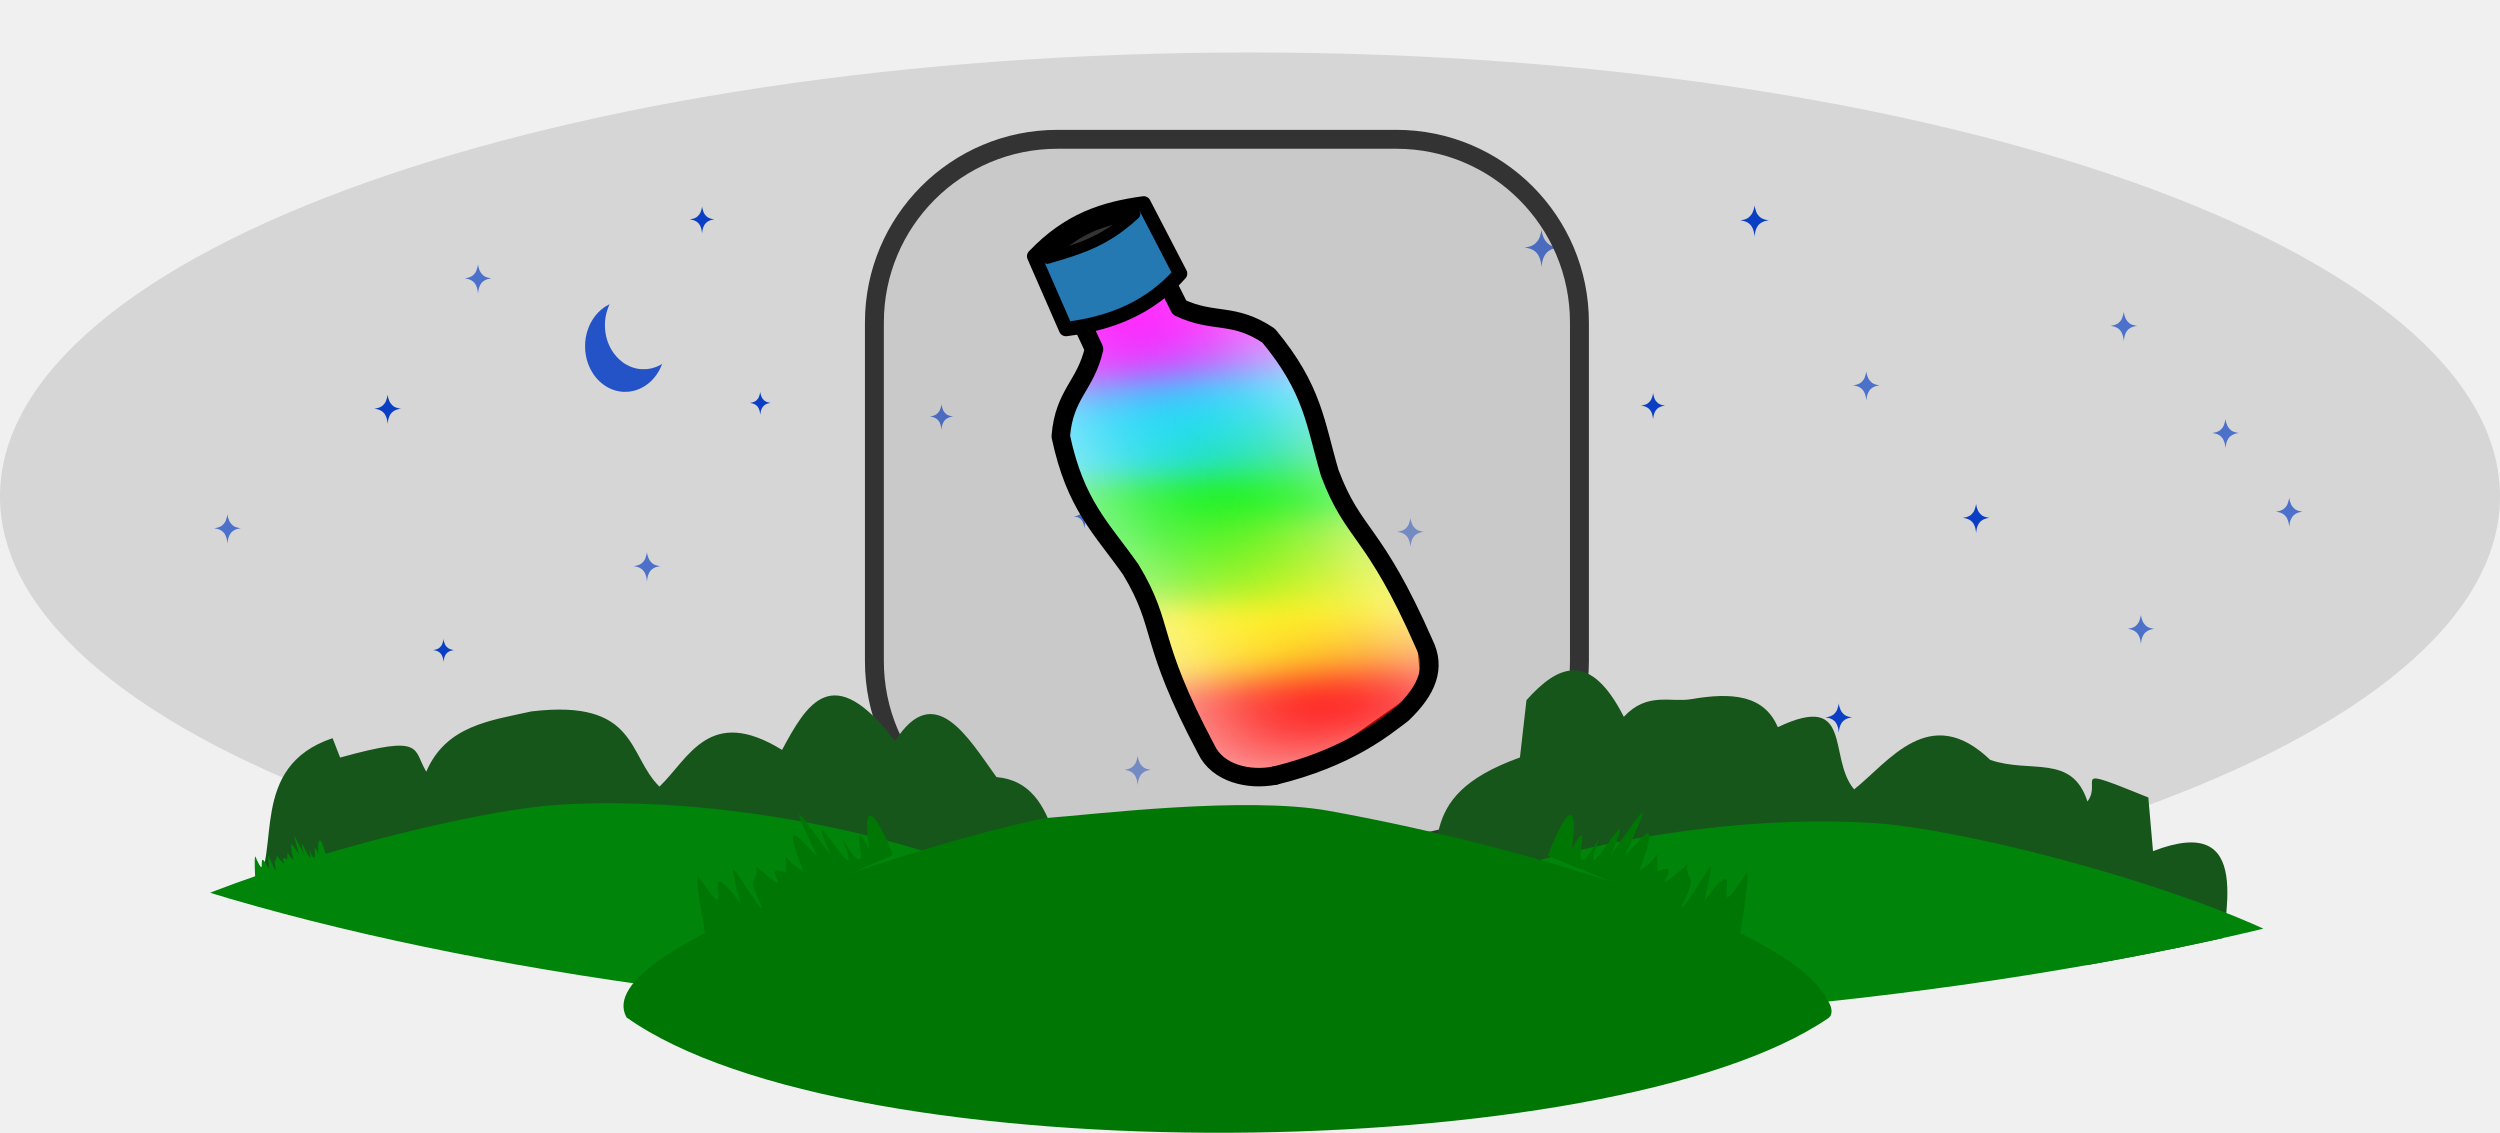
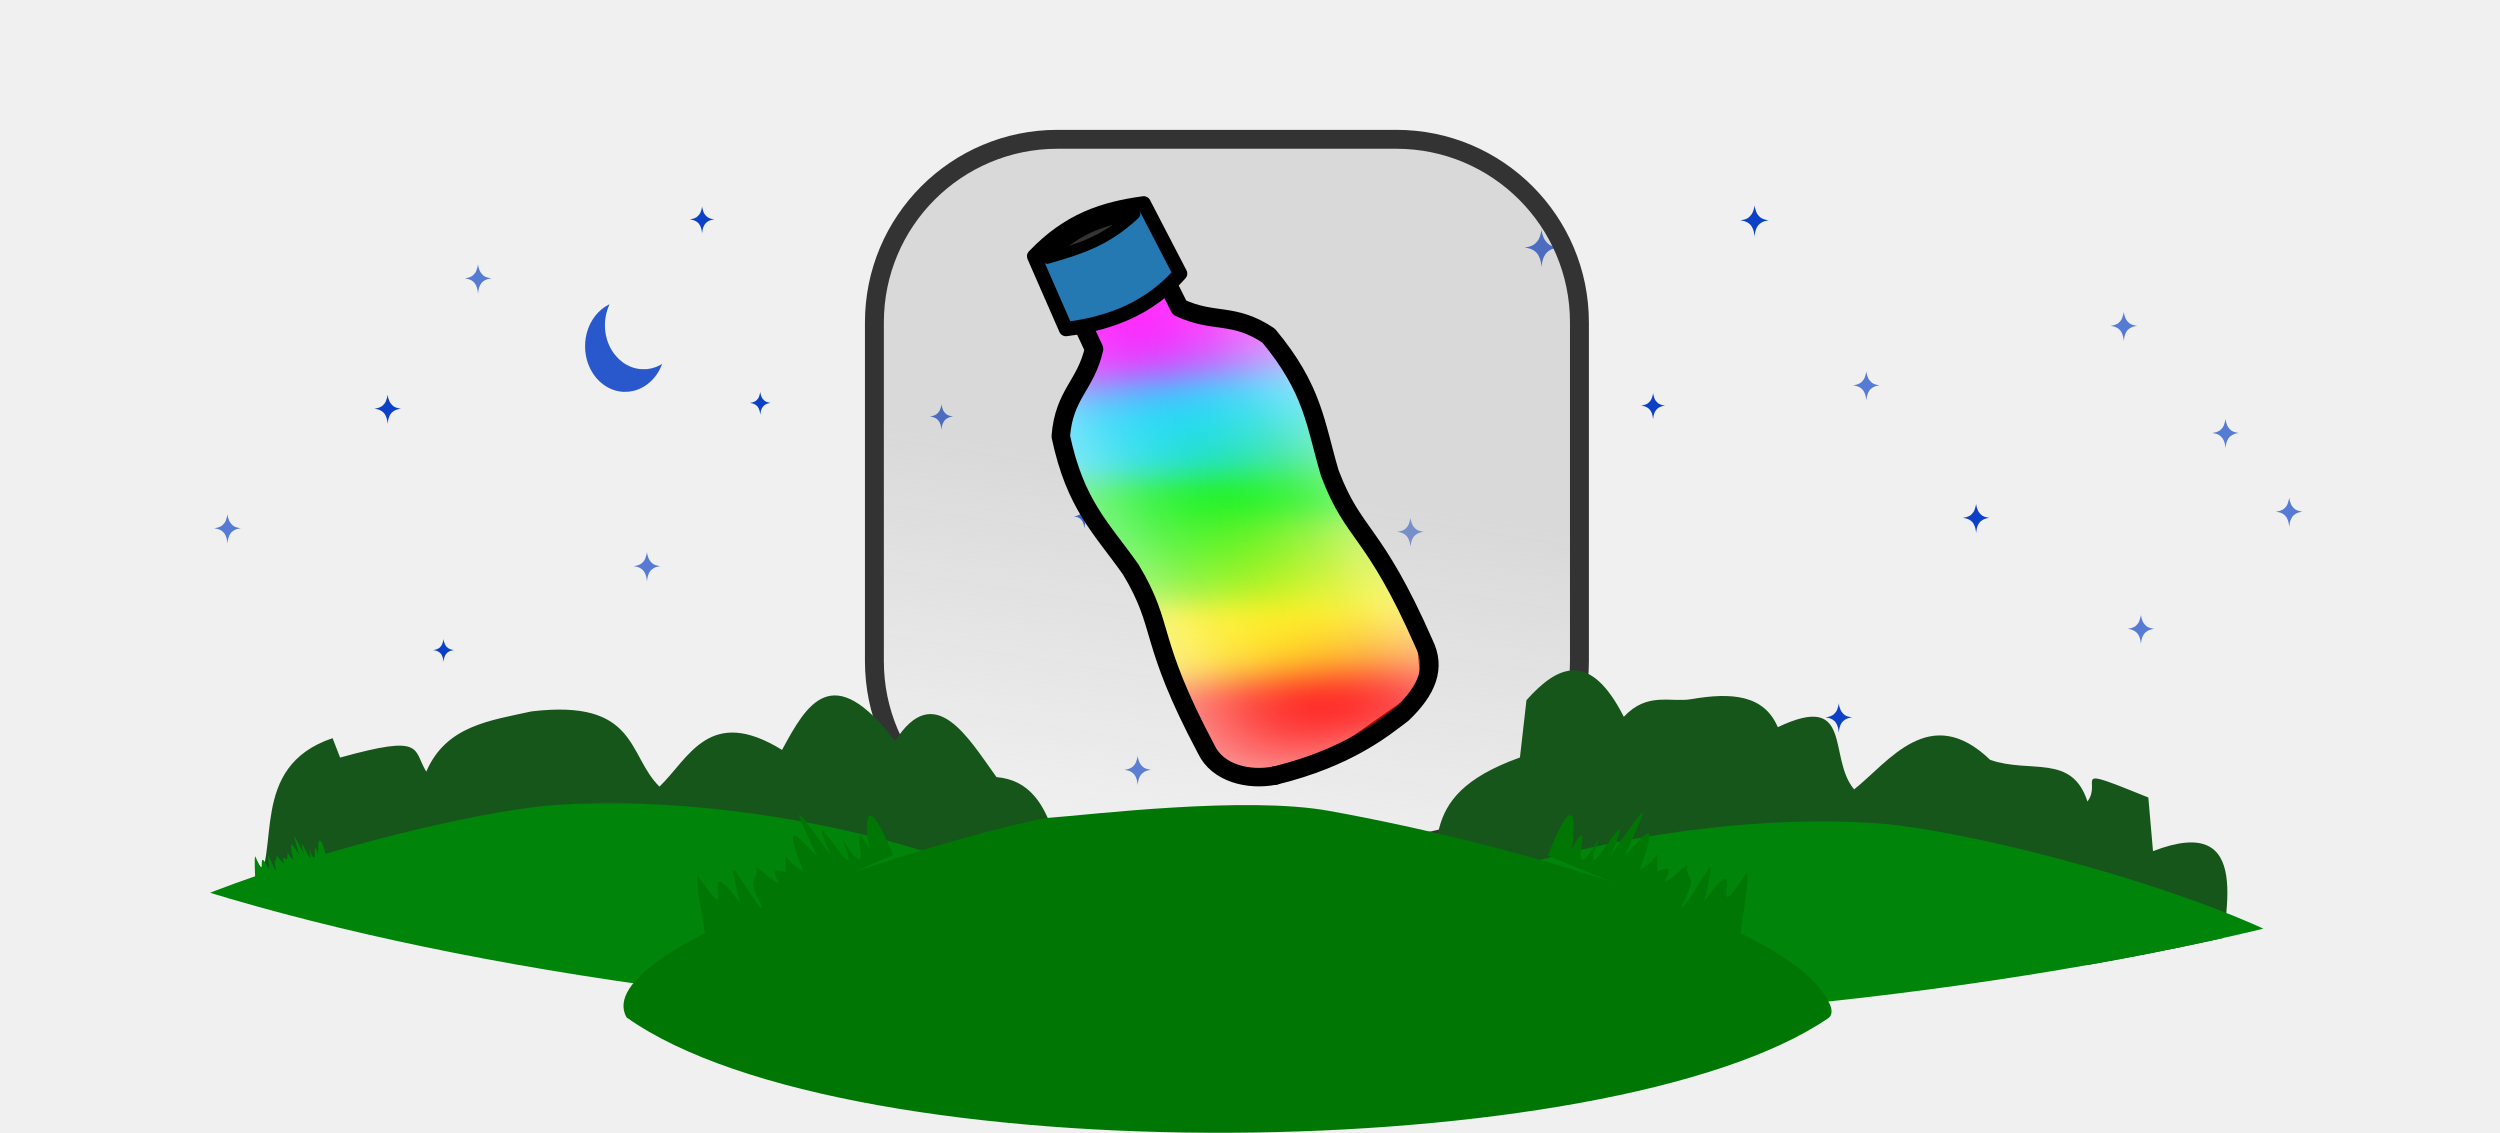
- <svg xmlns="http://www.w3.org/2000/svg" width="158.585mm" height="71.856mm" version="1.1" viewBox="0 0 158.585 71.856" id="svg145">
+ <svg xmlns="http://www.w3.org/2000/svg" xmlns:xlink="http://www.w3.org/1999/xlink" width="158.585mm" height="71.856mm" version="1.1" viewBox="0 0 158.585 71.856" id="svg145">
  <defs id="defs11">
+     <linearGradient id="linearGradient1">
+       <stop style="stop-color:#b3b3b3;stop-opacity:0.381;" offset="0" id="stop9" />
+       <stop style="stop-color:#b3b3b3;stop-opacity:0;" offset="1" id="stop10" />
+     </linearGradient>
    <linearGradient id="linearGradient50606" x1="421.46" x2="458.99" y1="81.216" y2="80.958" gradientTransform="matrix(0.36219,-0.0075634,0.0085593,0.45242,-122.38,55.957)" gradientUnits="userSpaceOnUse">
      <stop stop-color="#d1a448" offset="0" id="stop1" />
      <stop stop-color="#9b7527" stop-opacity=".992" offset="1" id="stop2" />
    </linearGradient>
    <linearGradient id="linearGradient33560" x1="439.64" x2="412.56" y1="53.484" y2="53.871" gradientTransform="matrix(0.36219,-0.0075634,0.0085593,0.45242,-123.44,56.069)" gradientUnits="userSpaceOnUse">
      <stop stop-color="#96312a" offset="0" id="stop3" />
      <stop stop-color="#65211c" stop-opacity=".996" offset="1" id="stop4" />
    </linearGradient>
    <linearGradient id="linearGradient33562" x1="419.65" x2="452.28" y1="64.964" y2="65.351" gradientTransform="matrix(0.36219,-0.0071478,0.0085593,0.42756,-122.85,57.356)" gradientUnits="userSpaceOnUse">
      <stop stop-color="#c33f37" offset="0" id="stop5" />
      <stop stop-color="#b33a33" stop-opacity=".98" offset="1" id="stop6" />
    </linearGradient>
    <linearGradient id="linearGradient15121" x1="367.11" x2="367.22" y1="87.487" y2="90.811" gradientUnits="userSpaceOnUse">
      <stop stop-color="#916f6f" offset="0" id="stop7" />
      <stop stop-color="#685050" stop-opacity=".992" offset="1" id="stop8" />
    </linearGradient>
    <clipPath id="clipPath14">
      <ellipse transform="matrix(0.9996,0.028384,-0.013912,0.9999,0,0)" cx="106.13" cy="91.443" rx="117.86" ry="38.66" fill="#00ffff" stroke-width="0.322" id="ellipse8" />
    </clipPath>
    <filter id="filter37" x="0" y="0" width="1" height="1" color-interpolation-filters="sRGB">
      <feColorMatrix values="1 0 0 -0.186 -0 0 1 0 -0.186 -0 0 0 1 -0.186 -0 0 0 0 1 0" id="feColorMatrix8" />
    </filter>
    <filter id="filter38" x="-0.009" y="-0.008" width="1.017" height="1.008" color-interpolation-filters="sRGB">
      <feColorMatrix values="1 0 0 -0.186 -0 0 1 0 -0.186 -0 0 0 1 -0.186 -0 0 0 0 1 0" id="feColorMatrix9" />
    </filter>
    <filter id="filter39" x="0" y="0" width="1" height="1" color-interpolation-filters="sRGB">
      <feColorMatrix values="1 0 0 -0.156 -0 0 1 0 -0.156 -0 0 0 1 -0.156 -0 0 0 0 1 0" id="feColorMatrix10" />
    </filter>
    <filter id="filter40" x="-0.002" y="-0.001" width="1.004" height="1.003" color-interpolation-filters="sRGB">
      <feColorMatrix values="1 0 0 -0.156 -0 0 1 0 -0.156 -0 0 0 1 -0.156 -0 0 0 0 1 0" id="feColorMatrix11" />
    </filter>
    <clipPath clipPathUnits="userSpaceOnUse" id="clipPath5535">
      <path id="path5537" style="fill:#00ffff;stroke-width:0;stroke-linecap:round" d="m 393.292,-172.814 a 52.077,52.077 0 0 0 -52.077,52.076 52.077,52.077 0 0 0 52.077,52.077 52.077,52.077 0 0 0 52.077,-52.077 52.077,52.077 0 0 0 -52.077,-52.076 z m -1.058,22.029 a 30.048,30.048 0 0 1 30.048,30.047 30.048,30.048 0 0 1 -30.048,30.048 30.048,30.048 0 0 1 -30.048,-30.048 30.048,30.048 0 0 1 30.048,-30.047 z" />
    </clipPath>
    <clipPath id="clipPath14-0">
      <ellipse transform="matrix(0.9996,0.028384,-0.013912,0.9999,0,0)" cx="106.13" cy="91.443" rx="117.86" ry="38.66" fill="#00ffff" stroke-width="0.322" id="ellipse8-2" />
    </clipPath>
    <clipPath clipPathUnits="userSpaceOnUse" id="clipPath5535-2">
      <path id="path5537-2" style="fill:#00ffff;stroke-width:0;stroke-linecap:round" d="m 393.292,-172.814 a 52.077,52.077 0 0 0 -52.077,52.076 52.077,52.077 0 0 0 52.077,52.077 52.077,52.077 0 0 0 52.077,-52.077 52.077,52.077 0 0 0 -52.077,-52.076 z m -1.058,22.029 a 30.048,30.048 0 0 1 30.048,30.047 30.048,30.048 0 0 1 -30.048,30.048 30.048,30.048 0 0 1 -30.048,-30.048 30.048,30.048 0 0 1 30.048,-30.047 z" />
    </clipPath>
    <clipPath id="clipPath6603-6">
      <path transform="matrix(0.38984,-0.0015378,0.0015378,0.38984,-191.48,-165.47)" d="m 638.86,565.08 -22.197,-0.03 -0.563,14.49 3.094,-0.003 c -0.021,1.829 -0.048,3.627 -0.072,5.495 -4.312,5.381 -8.475,4.984 -12.401,11.695 -3.061,12.43 -0.645,18.1 0.893,27.415 1.125,12.423 -2.772,12.529 -1.908,35.529 -0.046,4.816 4.219,9.865 9.162,9.754 l 9.333,-9.4e-4 v 10e-4 l 16.495,-6.7e-4 c 4.942,0.111 9.208,-4.936 9.162,-9.753 0.864,-23 -3.034,-23.107 -1.909,-35.531 1.538,-9.314 3.953,-14.985 0.893,-27.415 -3.926,-6.711 -8.089,-6.314 -12.401,-11.695 -0.025,-1.874 -0.051,-3.679 -0.072,-5.515 l 2.887,-0.004 -0.393,-14.432 z" fill="#ffffff" filter="url(#filter4530-5-2)" stroke="#000000" stroke-linecap="round" stroke-linejoin="round" stroke-width="3.37" id="path2-3" />
    </clipPath>
    <filter id="filter1" x="-0.813" y="-0.204" width="2.625" height="1.409" color-interpolation-filters="sRGB">
      <feGaussianBlur result="blur" stdDeviation="5.943 3.768" id="feGaussianBlur2" />
    </filter>
+     <linearGradient xlink:href="#linearGradient1" id="linearGradient10" x1="71.854" y1="144.091" x2="64.941" y2="188.397" gradientUnits="userSpaceOnUse" />
  </defs>
  <g transform="matrix(0.8794169,0,0,1,-11.67426,-38.83114)" style="display:inline;mix-blend-mode:difference" id="g33">
-     <ellipse cx="103.44" cy="70.321" rx="90.165" ry="28.162" fill-opacity="0.8" stroke-width="0.24" id="ellipse11" style="display:inline;fill:#1a1a1a;fill-opacity:1" />
+     <ellipse cx="103.44" cy="70.321" rx="90.165" ry="28.162" fill-opacity="0.8" stroke-width="0.24" id="ellipse11" style="display:inline;fill:#000000;fill-opacity:1" />
    <g transform="translate(-0.69493,-5.1774)" fill="#fbc02d" style="mix-blend-mode:normal" id="g32">
      <path d="m 58.959,68.866 c -0.543,-0.025 -1.034,-0.181 -1.471,-0.467 -0.441,-0.288 -0.779,-0.669 -1.015,-1.141 -0.159,-0.32 -0.251,-0.643 -0.291,-1.023 -0.01,-0.097 -0.01,-0.435 0,-0.527 0.013,-0.119 0.025,-0.202 0.04,-0.281 0.158,-0.827 0.669,-1.545 1.402,-1.968 0.069,-0.04 0.298,-0.154 0.309,-0.154 0.004,0 -0.018,0.051 -0.049,0.114 -0.15,0.31 -0.236,0.617 -0.271,0.972 -0.011,0.117 -0.01,0.405 0.003,0.524 0.062,0.577 0.274,1.077 0.644,1.524 0.066,0.08 0.259,0.272 0.343,0.341 0.183,0.151 0.344,0.257 0.545,0.357 0.313,0.156 0.614,0.243 0.974,0.283 0.095,0.01 0.469,0.01 0.553,2.07e-4 0.24,-0.029 0.411,-0.066 0.602,-0.129 0.121,-0.04 0.205,-0.075 0.337,-0.139 0.113,-0.055 0.119,-0.057 0.114,-0.042 -0.015,0.043 -0.128,0.263 -0.177,0.344 -0.293,0.487 -0.709,0.87 -1.216,1.118 -0.326,0.159 -0.67,0.254 -1.033,0.284 -0.085,0.007 -0.278,0.012 -0.343,0.009 z" opacity="0.792" stroke-width="0.007" id="path17" />
      <path d="m 125.15,60.837 c -0.027,-0.26 -0.122,-0.519 -0.254,-0.691 -0.169,-0.22 -0.459,-0.368 -0.809,-0.412 l -0.156,-0.02 0.142,-0.02 c 0.193,-0.027 0.331,-0.067 0.481,-0.139 0.101,-0.049 0.153,-0.087 0.258,-0.191 0.111,-0.111 0.141,-0.151 0.2,-0.273 0.329,-0.821 -0.021,-0.679 0.314,0.014 0.05,0.101 0.09,0.155 0.184,0.249 0.066,0.066 0.16,0.143 0.207,0.171 0.125,0.073 0.315,0.134 0.509,0.164 l 0.169,0.026 -0.148,0.018 c -0.354,0.044 -0.648,0.195 -0.815,0.418 -0.133,0.178 -0.204,0.358 -0.245,0.631 l -0.025,0.167 z" opacity="0.909" stroke-width="0.015" id="path18" />
      <path d="M 68.8,70.26 C 68.784,70.1 68.725,69.94 68.643,69.834 68.539,69.698 68.36,69.607 68.144,69.58 L 68.048,69.567 68.135,69.555 c 0.119,-0.016 0.204,-0.041 0.297,-0.086 0.062,-0.03 0.094,-0.053 0.159,-0.118 0.069,-0.068 0.087,-0.093 0.123,-0.168 0.203,-0.506 -0.013,-0.419 0.194,0.009 0.031,0.062 0.055,0.095 0.114,0.153 0.041,0.041 0.098,0.088 0.128,0.105 0.077,0.045 0.194,0.083 0.314,0.101 l 0.104,0.016 -0.091,0.012 c -0.218,0.027 -0.399,0.12 -0.503,0.258 -0.082,0.11 -0.126,0.221 -0.151,0.389 l -0.016,0.103 z" opacity="0.909" stroke-width="0.012" id="path19" />
      <path d="m 41.921,70.818 c -0.021,-0.204 -0.096,-0.408 -0.2,-0.544 -0.133,-0.174 -0.361,-0.29 -0.637,-0.325 l -0.123,-0.015 0.111,-0.015 c 0.152,-0.021 0.26,-0.052 0.379,-0.109 0.08,-0.038 0.12,-0.068 0.203,-0.15 0.088,-0.087 0.111,-0.119 0.157,-0.215 0.259,-0.646 -0.016,-0.535 0.247,0.011 0.039,0.079 0.071,0.122 0.145,0.196 0.052,0.052 0.126,0.113 0.163,0.135 0.098,0.058 0.248,0.106 0.401,0.129 l 0.133,0.02 -0.117,0.014 c -0.279,0.035 -0.51,0.153 -0.642,0.329 -0.105,0.14 -0.16,0.282 -0.193,0.497 l -0.02,0.131 z" opacity="0.909" stroke-width="0.012" id="path20" />
      <path d="m 81.89,71.2 c 0.018,-0.178 0.084,-0.356 0.174,-0.474 0.116,-0.151 0.315,-0.252 0.555,-0.283 L 82.727,70.429 82.63,70.416 c -0.132,-0.018 -0.227,-0.046 -0.33,-0.095 -0.07,-0.033 -0.105,-0.059 -0.177,-0.131 -0.076,-0.076 -0.097,-0.104 -0.137,-0.187 -0.226,-0.563 0.014,-0.466 -0.216,0.009 -0.034,0.069 -0.062,0.106 -0.127,0.171 -0.046,0.045 -0.11,0.098 -0.142,0.117 -0.086,0.05 -0.216,0.092 -0.35,0.112 l -0.116,0.017 0.102,0.013 c 0.243,0.031 0.444,0.134 0.559,0.287 0.092,0.122 0.14,0.246 0.168,0.433 l 0.017,0.114 z" opacity="0.909" stroke-width="0.01" id="path21" />
      <path d="m 64.621,58.743 c 0.019,-0.189 0.088,-0.377 0.185,-0.502 0.123,-0.16 0.333,-0.267 0.588,-0.3 l 0.114,-0.015 -0.103,-0.014 c -0.14,-0.019 -0.24,-0.048 -0.35,-0.101 -0.074,-0.035 -0.111,-0.063 -0.187,-0.139 -0.081,-0.08 -0.103,-0.11 -0.145,-0.198 -0.239,-0.597 0.015,-0.494 -0.228,0.01 -0.036,0.073 -0.065,0.113 -0.134,0.181 -0.048,0.048 -0.116,0.104 -0.151,0.124 -0.091,0.053 -0.229,0.098 -0.37,0.119 l -0.123,0.019 0.108,0.014 c 0.258,0.032 0.471,0.142 0.592,0.304 0.097,0.129 0.148,0.26 0.178,0.459 l 0.018,0.121 z" opacity="0.909" stroke-width="0.016" id="path22" />
      <path d="m 140.54,58.93 c 0.022,-0.218 0.102,-0.436 0.214,-0.58 0.142,-0.185 0.385,-0.309 0.68,-0.347 l 0.131,-0.017 -0.119,-0.016 c -0.162,-0.022 -0.278,-0.056 -0.404,-0.117 -0.085,-0.041 -0.128,-0.073 -0.216,-0.16 -0.094,-0.093 -0.119,-0.127 -0.168,-0.229 -0.276,-0.69 0.017,-0.571 -0.264,0.012 -0.042,0.085 -0.075,0.13 -0.155,0.209 -0.056,0.056 -0.134,0.12 -0.174,0.144 -0.105,0.062 -0.265,0.113 -0.428,0.137 l -0.142,0.021 0.125,0.016 c 0.298,0.037 0.544,0.164 0.685,0.351 0.112,0.149 0.171,0.301 0.206,0.53 l 0.021,0.14 z" opacity="0.909" stroke-width="0.021" id="path23" />
      <path d="m 133.22,70.536 c 0.019,-0.184 0.086,-0.367 0.18,-0.49 0.12,-0.156 0.325,-0.261 0.573,-0.292 l 0.111,-0.014 -0.1,-0.014 c -0.136,-0.019 -0.234,-0.047 -0.341,-0.099 -0.072,-0.035 -0.108,-0.061 -0.183,-0.135 -0.079,-0.078 -0.1,-0.107 -0.142,-0.193 -0.233,-0.582 0.014,-0.481 -0.223,0.01 -0.035,0.071 -0.064,0.11 -0.131,0.176 -0.047,0.047 -0.113,0.101 -0.147,0.121 -0.088,0.052 -0.223,0.095 -0.361,0.116 l -0.12,0.018 0.105,0.013 c 0.251,0.031 0.459,0.138 0.578,0.296 0.095,0.126 0.144,0.254 0.174,0.447 l 0.018,0.118 z" opacity="0.909" stroke-width="0.016" id="path24" />
      <path d="m 156.5,77.742 c -0.021,-0.204 -0.096,-0.408 -0.2,-0.544 -0.133,-0.174 -0.361,-0.29 -0.637,-0.325 l -0.123,-0.015 0.111,-0.015 c 0.152,-0.021 0.26,-0.052 0.379,-0.109 0.08,-0.038 0.12,-0.068 0.203,-0.15 0.088,-0.087 0.111,-0.119 0.157,-0.215 0.259,-0.646 -0.016,-0.535 0.247,0.011 0.039,0.079 0.071,0.122 0.145,0.196 0.052,0.052 0.126,0.113 0.163,0.135 0.098,0.058 0.248,0.106 0.401,0.129 l 0.133,0.02 -0.117,0.014 c -0.279,0.035 -0.51,0.153 -0.642,0.329 -0.105,0.14 -0.16,0.282 -0.193,0.497 l -0.02,0.131 z" opacity="0.909" stroke-width="0.012" id="path25" />
      <g fill-opacity="0.672" stroke-width="0.012" id="g31">
        <path d="m 167.152,65.565 c -0.021,-0.204 -0.096,-0.408 -0.2,-0.544 -0.133,-0.173 -0.361,-0.29 -0.637,-0.325 l -0.123,-0.016 0.112,-0.015 c 0.152,-0.021 0.26,-0.052 0.379,-0.109 0.08,-0.038 0.12,-0.068 0.203,-0.15 0.088,-0.087 0.111,-0.119 0.157,-0.215 0.259,-0.646 -0.016,-0.535 0.247,0.011 0.039,0.079 0.071,0.122 0.145,0.196 0.052,0.052 0.126,0.113 0.163,0.135 0.098,0.058 0.248,0.106 0.401,0.129 l 0.133,0.02 -0.117,0.014 c -0.279,0.035 -0.51,0.153 -0.642,0.329 -0.105,0.14 -0.16,0.282 -0.193,0.497 l -0.02,0.131 z" opacity="0.909" id="path26" />
        <path d="m 148.58,69.338 c -0.021,-0.204 -0.096,-0.408 -0.2,-0.544 -0.133,-0.173 -0.361,-0.29 -0.637,-0.325 l -0.123,-0.016 0.112,-0.015 c 0.152,-0.021 0.26,-0.052 0.379,-0.109 0.08,-0.038 0.12,-0.068 0.203,-0.15 0.088,-0.087 0.111,-0.119 0.157,-0.215 0.259,-0.646 -0.016,-0.535 0.247,0.011 0.039,0.079 0.071,0.122 0.145,0.196 0.052,0.052 0.126,0.113 0.163,0.135 0.098,0.058 0.248,0.106 0.401,0.129 l 0.133,0.02 -0.117,0.014 c -0.279,0.035 -0.51,0.153 -0.642,0.329 -0.105,0.14 -0.16,0.282 -0.193,0.497 l -0.02,0.131 z" opacity="0.909" id="path27" />
        <path d="m 60.626,80.808 c -0.021,-0.204 -0.096,-0.408 -0.2,-0.544 -0.133,-0.173 -0.361,-0.29 -0.637,-0.325 l -0.123,-0.016 0.112,-0.015 c 0.152,-0.021 0.26,-0.052 0.379,-0.109 0.08,-0.038 0.12,-0.068 0.203,-0.15 0.088,-0.087 0.111,-0.119 0.157,-0.215 0.259,-0.646 -0.016,-0.535 0.247,0.011 0.039,0.079 0.071,0.122 0.145,0.196 0.052,0.052 0.126,0.113 0.163,0.135 0.098,0.058 0.248,0.106 0.401,0.129 l 0.133,0.02 -0.117,0.014 c -0.279,0.035 -0.51,0.153 -0.642,0.329 -0.105,0.14 -0.16,0.282 -0.193,0.497 l -0.02,0.131 z" opacity="0.909" id="path28" />
        <path d="M 30.366,78.403 C 30.345,78.199 30.27,77.995 30.166,77.859 30.033,77.686 29.805,77.57 29.529,77.535 l -0.123,-0.016 0.112,-0.015 c 0.152,-0.021 0.26,-0.052 0.379,-0.109 0.08,-0.038 0.12,-0.068 0.203,-0.15 0.088,-0.087 0.111,-0.119 0.157,-0.215 0.259,-0.646 -0.016,-0.535 0.247,0.011 0.039,0.079 0.071,0.122 0.145,0.196 0.052,0.052 0.126,0.113 0.163,0.135 0.098,0.058 0.248,0.106 0.401,0.129 l 0.133,0.02 -0.117,0.014 c -0.279,0.035 -0.51,0.153 -0.642,0.329 -0.105,0.14 -0.16,0.282 -0.193,0.497 l -0.02,0.131 z" opacity="0.909" id="path29" />
        <path d="M 48.44,62.55 C 48.419,62.346 48.344,62.142 48.24,62.006 48.107,61.833 47.879,61.717 47.603,61.682 l -0.123,-0.016 0.112,-0.015 c 0.152,-0.021 0.26,-0.052 0.379,-0.109 0.08,-0.038 0.12,-0.068 0.203,-0.15 0.088,-0.087 0.111,-0.119 0.157,-0.215 0.259,-0.646 -0.016,-0.535 0.247,0.011 0.039,0.079 0.071,0.122 0.145,0.196 0.052,0.052 0.126,0.113 0.163,0.135 0.098,0.058 0.248,0.106 0.401,0.129 l 0.133,0.02 -0.117,0.014 c -0.279,0.035 -0.51,0.153 -0.642,0.329 -0.105,0.14 -0.16,0.282 -0.193,0.497 l -0.02,0.131 z" opacity="0.909" id="path30" />
        <path d="m 174.49,72.36 c -0.021,-0.204 -0.096,-0.408 -0.2,-0.544 -0.133,-0.173 -0.361,-0.29 -0.637,-0.325 l -0.123,-0.016 0.112,-0.015 c 0.152,-0.021 0.26,-0.052 0.379,-0.109 0.08,-0.038 0.12,-0.068 0.203,-0.15 0.088,-0.087 0.111,-0.119 0.157,-0.215 0.259,-0.646 -0.016,-0.535 0.247,0.011 0.039,0.079 0.071,0.122 0.145,0.196 0.052,0.052 0.126,0.113 0.163,0.135 0.098,0.058 0.248,0.106 0.401,0.129 l 0.133,0.02 -0.117,0.014 c -0.279,0.035 -0.51,0.153 -0.642,0.329 -0.105,0.14 -0.16,0.282 -0.193,0.497 l -0.02,0.131 z" opacity="0.909" id="path31" />
        <path d="m 115.698,78.629 c -0.021,-0.204 -0.096,-0.408 -0.2,-0.544 -0.133,-0.173 -0.361,-0.29 -0.637,-0.325 l -0.123,-0.016 0.112,-0.015 c 0.152,-0.021 0.26,-0.052 0.379,-0.109 0.08,-0.038 0.12,-0.068 0.203,-0.15 0.088,-0.087 0.111,-0.119 0.157,-0.215 0.259,-0.646 -0.016,-0.535 0.247,0.011 0.039,0.079 0.071,0.122 0.145,0.196 0.052,0.052 0.126,0.113 0.163,0.135 0.098,0.058 0.248,0.106 0.401,0.129 l 0.133,0.02 -0.117,0.014 c -0.279,0.035 -0.51,0.153 -0.642,0.329 -0.105,0.14 -0.16,0.282 -0.193,0.497 l -0.02,0.131 z" opacity="0.909" id="path9" />
        <path d="m 96.022,93.726 c -0.021,-0.204 -0.096,-0.408 -0.2,-0.544 -0.133,-0.173 -0.361,-0.29 -0.637,-0.325 l -0.123,-0.016 0.112,-0.015 c 0.152,-0.021 0.26,-0.052 0.379,-0.109 0.08,-0.038 0.12,-0.068 0.203,-0.15 0.088,-0.087 0.111,-0.119 0.157,-0.215 0.259,-0.646 -0.016,-0.535 0.247,0.011 0.039,0.079 0.071,0.122 0.145,0.196 0.052,0.052 0.126,0.113 0.163,0.135 0.098,0.058 0.248,0.106 0.401,0.129 l 0.133,0.02 -0.117,0.014 c -0.279,0.035 -0.51,0.153 -0.642,0.329 -0.105,0.14 -0.16,0.282 -0.193,0.497 l -0.02,0.131 z" opacity="0.909" id="path10" />
        <path d="m 168.388,84.784 c -0.021,-0.204 -0.096,-0.408 -0.2,-0.544 -0.133,-0.173 -0.361,-0.29 -0.637,-0.325 l -0.123,-0.016 0.112,-0.015 c 0.152,-0.021 0.26,-0.052 0.379,-0.109 0.08,-0.038 0.12,-0.068 0.203,-0.15 0.088,-0.087 0.111,-0.119 0.157,-0.215 0.259,-0.646 -0.016,-0.535 0.247,0.011 0.039,0.079 0.071,0.122 0.145,0.196 0.052,0.052 0.126,0.113 0.163,0.135 0.098,0.058 0.248,0.106 0.401,0.129 l 0.133,0.02 -0.117,0.014 c -0.279,0.035 -0.51,0.153 -0.642,0.329 -0.105,0.14 -0.16,0.282 -0.193,0.497 l -0.02,0.131 z" opacity="0.909" id="path11" />
        <path d="m 179.085,77.351 c -0.021,-0.204 -0.096,-0.408 -0.2,-0.544 -0.133,-0.173 -0.361,-0.29 -0.637,-0.325 l -0.123,-0.016 0.112,-0.015 c 0.152,-0.021 0.26,-0.052 0.379,-0.109 0.08,-0.038 0.12,-0.068 0.203,-0.15 0.088,-0.087 0.111,-0.119 0.157,-0.215 0.259,-0.646 -0.016,-0.535 0.247,0.011 0.039,0.079 0.071,0.122 0.145,0.196 0.052,0.052 0.126,0.113 0.163,0.135 0.098,0.058 0.248,0.106 0.401,0.129 l 0.133,0.02 -0.117,0.014 c -0.279,0.035 -0.51,0.153 -0.642,0.329 -0.105,0.14 -0.16,0.282 -0.193,0.497 l -0.02,0.131 z" opacity="0.909" id="path12" />
      </g>
      <path d="m 45.954,85.938 c -0.016,-0.16 -0.075,-0.32 -0.157,-0.426 -0.104,-0.136 -0.283,-0.227 -0.499,-0.254 l -0.096,-0.012 0.087,-0.012 c 0.119,-0.016 0.204,-0.041 0.297,-0.086 0.062,-0.03 0.094,-0.053 0.159,-0.118 0.069,-0.068 0.087,-0.093 0.123,-0.168 0.203,-0.506 -0.013,-0.419 0.194,0.009 0.031,0.062 0.055,0.095 0.114,0.153 0.041,0.041 0.098,0.088 0.128,0.105 0.077,0.045 0.194,0.083 0.314,0.101 l 0.104,0.016 -0.091,0.012 c -0.218,0.027 -0.399,0.12 -0.503,0.258 -0.082,0.11 -0.126,0.221 -0.151,0.389 l -0.016,0.103 z" opacity="0.909" stroke-width="0.012" id="path1" />
      <path d="m 65.367,94.648 c -0.016,-0.16 -0.075,-0.32 -0.157,-0.426 -0.104,-0.136 -0.283,-0.227 -0.499,-0.254 l -0.096,-0.012 0.087,-0.012 c 0.119,-0.016 0.204,-0.041 0.297,-0.086 0.062,-0.03 0.094,-0.053 0.159,-0.118 0.069,-0.068 0.087,-0.093 0.123,-0.168 0.203,-0.506 -0.013,-0.419 0.194,0.009 0.031,0.062 0.055,0.095 0.114,0.153 0.041,0.041 0.098,0.088 0.128,0.105 0.077,0.045 0.194,0.083 0.314,0.101 l 0.104,0.016 -0.091,0.012 c -0.218,0.027 -0.399,0.12 -0.503,0.258 -0.082,0.11 -0.126,0.221 -0.151,0.389 l -0.016,0.103 z" opacity="0.909" stroke-width="0.012" id="path2" />
      <path d="m 92.174,77.46 c -0.016,-0.16 -0.075,-0.32 -0.157,-0.426 -0.104,-0.136 -0.283,-0.227 -0.499,-0.254 l -0.096,-0.012 0.087,-0.012 c 0.119,-0.016 0.204,-0.041 0.297,-0.086 0.062,-0.03 0.094,-0.053 0.159,-0.118 0.069,-0.068 0.087,-0.093 0.123,-0.168 0.203,-0.506 -0.013,-0.419 0.194,0.009 0.031,0.062 0.055,0.095 0.114,0.153 0.041,0.041 0.098,0.088 0.128,0.105 0.077,0.045 0.194,0.083 0.314,0.101 l 0.104,0.016 -0.091,0.012 c -0.218,0.027 -0.399,0.12 -0.503,0.258 -0.082,0.11 -0.126,0.221 -0.151,0.389 l -0.016,0.103 z" opacity="0.909" stroke-width="0.012" id="path3" />
      <path d="m 101.993,70.24 c 0.019,-0.189 0.088,-0.377 0.185,-0.502 0.123,-0.16 0.333,-0.267 0.588,-0.3 l 0.114,-0.015 -0.103,-0.014 c -0.14,-0.019 -0.24,-0.048 -0.35,-0.101 -0.074,-0.035 -0.111,-0.063 -0.187,-0.139 -0.081,-0.08 -0.103,-0.11 -0.145,-0.198 -0.239,-0.597 0.015,-0.494 -0.228,0.01 -0.036,0.073 -0.065,0.113 -0.134,0.181 -0.048,0.048 -0.116,0.104 -0.151,0.124 -0.091,0.053 -0.229,0.098 -0.37,0.119 l -0.123,0.019 0.108,0.014 c 0.258,0.032 0.471,0.142 0.592,0.304 0.097,0.129 0.148,0.26 0.178,0.459 l 0.018,0.121 z" opacity="0.909" stroke-width="0.016" id="path4" />
      <path d="m 112.161,90.795 c 0.019,-0.189 0.088,-0.377 0.185,-0.502 0.123,-0.16 0.333,-0.267 0.588,-0.3 l 0.114,-0.015 -0.103,-0.014 c -0.14,-0.019 -0.24,-0.048 -0.35,-0.101 -0.074,-0.035 -0.111,-0.063 -0.187,-0.139 -0.081,-0.08 -0.103,-0.11 -0.145,-0.198 -0.239,-0.597 0.015,-0.494 -0.228,0.01 -0.036,0.073 -0.065,0.113 -0.134,0.181 -0.048,0.048 -0.116,0.104 -0.151,0.124 -0.091,0.053 -0.229,0.098 -0.37,0.119 l -0.123,0.019 0.108,0.014 c 0.258,0.032 0.471,0.142 0.592,0.304 0.097,0.129 0.148,0.26 0.178,0.459 l 0.018,0.121 z" opacity="0.909" stroke-width="0.016" id="path5" />
      <path d="m 84.429,97.763 c 0.019,-0.189 0.088,-0.377 0.185,-0.502 0.123,-0.16 0.333,-0.267 0.588,-0.3 l 0.114,-0.015 -0.103,-0.014 c -0.14,-0.019 -0.24,-0.048 -0.35,-0.101 -0.074,-0.035 -0.111,-0.063 -0.187,-0.139 -0.081,-0.08 -0.103,-0.11 -0.145,-0.198 -0.239,-0.597 0.015,-0.494 -0.228,0.01 -0.036,0.073 -0.065,0.113 -0.134,0.181 -0.048,0.048 -0.116,0.104 -0.151,0.124 -0.091,0.053 -0.229,0.098 -0.37,0.119 l -0.123,0.019 0.108,0.014 c 0.258,0.032 0.471,0.142 0.592,0.304 0.097,0.129 0.148,0.26 0.178,0.459 l 0.018,0.121 z" opacity="0.909" stroke-width="0.016" id="path6" />
      <path d="m 84.429,97.763 c 0.019,-0.189 0.088,-0.377 0.185,-0.502 0.123,-0.16 0.333,-0.267 0.588,-0.3 l 0.114,-0.015 -0.103,-0.014 c -0.14,-0.019 -0.24,-0.048 -0.35,-0.101 -0.074,-0.035 -0.111,-0.063 -0.187,-0.139 -0.081,-0.08 -0.103,-0.11 -0.145,-0.198 -0.239,-0.597 0.015,-0.494 -0.228,0.01 -0.036,0.073 -0.065,0.113 -0.134,0.181 -0.048,0.048 -0.116,0.104 -0.151,0.124 -0.091,0.053 -0.229,0.098 -0.37,0.119 l -0.123,0.019 0.108,0.014 c 0.258,0.032 0.471,0.142 0.592,0.304 0.097,0.129 0.148,0.26 0.178,0.459 l 0.018,0.121 z" opacity="0.909" stroke-width="0.016" id="path7" />
      <path d="m 146.596,90.4 c -0.021,-0.204 -0.096,-0.408 -0.2,-0.544 -0.133,-0.174 -0.361,-0.29 -0.637,-0.325 l -0.123,-0.015 0.111,-0.015 c 0.152,-0.021 0.26,-0.052 0.379,-0.109 0.08,-0.038 0.12,-0.068 0.203,-0.15 0.088,-0.087 0.111,-0.119 0.157,-0.215 0.259,-0.646 -0.016,-0.535 0.247,0.011 0.039,0.079 0.071,0.122 0.145,0.196 0.052,0.052 0.126,0.113 0.163,0.135 0.098,0.058 0.248,0.106 0.401,0.129 l 0.133,0.02 -0.117,0.014 c -0.279,0.035 -0.51,0.153 -0.642,0.329 -0.105,0.14 -0.16,0.282 -0.193,0.497 l -0.02,0.131 z" opacity="0.909" stroke-width="0.012" id="path8" />
    </g>
  </g>
  <g transform="matrix(0.5226564,0,0,0.5226563,24.69006,-47.55427)" id="g14" style="display:inline;mix-blend-mode:normal">
-     <rect x="58.885" y="107.892" width="85.569" height="85.569" ry="22.225" fill="url(#linearGradient22)" stroke="#000000" stroke-width="1.204" id="rect2-6" style="fill:#b3b3b3;fill-opacity:0.381;stroke:#333333;stroke-width:2.296;stroke-dasharray:none" />
+     <rect x="58.885" y="107.892" width="85.569" height="85.569" ry="22.225" fill="url(#linearGradient22)" stroke="#000000" stroke-width="1.204" id="rect2-6" style="fill:url(#linearGradient10);fill-opacity:1;stroke:#333333;stroke-width:2.296;stroke-dasharray:none" />
    <g transform="matrix(0.9903326,0,0,0.9903326,-2.181725,3.673031)" id="g13-0">
      <path d="m 87.183,128.09 10.35,-5.021 1.23,2.972 9.428,2.152 4.611,5.124 3.894,10.555 4.919,10.658 6.456,10.248 0.717,7.788 -11.99,8.403 -8.403,2.459 -4.407,-1.742 -5.329,-10.248 -4.407,-12.707 -6.251,-8.198 -3.689,-9.018 1.537,-5.226 2.972,-5.226 z" fill="#f9f9f9" stroke="#000000" stroke-width="0.239" id="path3-6" />
      <g transform="matrix(1.5542,-0.74569,0.74569,1.5542,-36.156,73.322)" clip-path="url(#clipPath6603-6)" fill-rule="evenodd" filter="url(#filter1)" id="g8-2">
        <path d="m 45.708,66.816 0.435,-9.792 c 8.743,-10.184 13.385,-2.916 16.32,0.218 l 0.218,9.357 c -6.914,3.878 -11.353,0.24 -16.972,0.218 z" fill="#ff00ff" id="path4-6" />
        <path d="m 45.578,74.494 0.435,-9.792 c 8.058,-1.731 10.172,3.856 16.32,0.218 l 0.218,9.357 z" fill="#00d6ff" id="path5-1" />
        <path d="m 46.156,80.201 -0.127,-8.71 c 2.562,-3.049 10.077,6.253 16.882,-0.865 l 0.218,9.357 c -5.846,0.635 -12.788,4.533 -16.972,0.218 z" fill="#00f200" id="path6-8" />
        <path d="m 45.926,89.701 0.435,-9.792 c 7.948,3.646 11.478,-3.892 16.32,0.218 l 0.218,9.357 z" fill="#fff100" id="path7-7" />
        <path d="m 45.919,96.017 0.436,-8.935 c 8.049,0.613 11.765,4.513 16.332,0.199 l 0.218,8.538 z" fill="#ff0000" id="path8-9" />
      </g>
      <g stroke="#000000" stroke-linecap="round" stroke-linejoin="round" id="g12">
        <path d="m 91.644,120.01 c -2.081,1.433 -7.103,2.433 -5.835,5.055 1.012,2.092 1.843,3.897 2.767,5.869 -1.031,4.518 -3.664,5.498 -4.072,10.708 1.792,8.414 4.915,11.135 8.575,16.317 4.322,7.183 1.996,8.39 9.259,22.046 1.384,2.926 5.179,3.841 8.399,3.213" fill-opacity="0" stroke-width="2.265" id="path9-20" />
        <path d="m 88.574,121.5 c 2.414,-0.745 6.31,-4.068 7.583,-1.448 1.015,2.09 1.916,3.861 2.892,5.808 4.185,1.99 6.586,0.53 10.928,3.438 5.494,6.62 5.695,10.757 7.495,16.841 2.961,7.843 5.349,6.765 11.567,20.928 1.439,2.899 0.415,5.639 -2.682,8.583 -2.122,1.586 -6.521,5.35 -15.619,7.57" fill="none" stroke-width="2.265" id="path10-2" />
        <path d="m 81.233,119.57 c 4.224,-4.44 8.522,-5.818 13.432,-6.487 l 4.468,8.613 c -3.644,4.083 -8.19,6.056 -13.995,6.803 z" fill="#2479b3" fill-rule="evenodd" stroke-width="1.747" id="path11-3" />
        <path d="m 82.869,119.82 c 3.469,-3.649 6.315,-4.516 10.711,-5.436 -3.485,3.234 -6.471,4.217 -10.711,5.436 z" fill="#333333" stroke-width="1.349" id="path12-7" />
      </g>
    </g>
  </g>
  <g transform="matrix(0.8169344,-0.020679,0.01136646,0.72824,-4.027064,-29.51385)" clip-path="url(#clipPath14-0)" fill="#32c63d" id="g16" style="opacity:1;mix-blend-mode:normal">
    <path d="m 80.205,119.5 c 0.783,-2.441 0.814,-1.175 0.656,-0.19 0.78,-1.756 -0.323,1.803 0.762,-0.354 -0.751,2.427 1.272,-2.153 0.332,0.564 1.046,-1.826 1.165,-2.081 0.377,0.052 0.445,-0.571 1.068,-1.639 0.396,0.517 0.642,-0.431 0.478,-0.979 0.494,0.055 0.883,-0.466 -0.516,1.208 0.834,-0.225 -0.08,0.76 0.385,0.107 -0.258,1.684 0.82,-1.218 1.152,-2.635 0.71,-0.383 1.361,-2.249 -0.091,1.458 1.195,-0.986 0.055,0.325 -0.147,1.538 -0.222,2.224" fill="#32c63d" stroke-opacity="0" id="path11-7" />
    <path d="m 23.066,118.44 c 2.126,-2.885 -0.434,-10.488 6.218,-12.782 l 0.561,1.707 c 6.613,-1.872 5.638,-0.581 6.669,1.415 1.596,-3.97 5.014,-4.304 8.244,-5.015 8.277,-0.863 7.39,4.034 9.84,6.833 2.333,-2.424 3.966,-6.993 9.558,-2.928 1.993,-3.972 4.021,-7.799 8.785,-0.517 3.146,-5.34 5.711,-0.057 7.828,3.358 5.09,0.63 4.705,8.577 6.31,15.75 z" fill="#16561a" stroke-width="0.322" id="path12-5" />
    <path d="m 9.068,127.45 c -2.636,-6.32 27.569,-15.03 37.542,-15.489 16.721,-0.762 39.3,6.662 44.083,15.534 0.3,0.556 0.169,0.313 0.385,0.783 0.286,0.622 0.38,1.277 -0.005,1.581 -14.96,12.445 -66.933,11.824 -82.006,-2.41 z" fill="#008409" id="path13" />
    <path d="m 28.658,116.04 c -0.509,-2.559 -0.678,-1.312 -0.629,-0.308 -0.581,-1.88 0.124,1.843 -0.716,-0.49 0.48,2.539 -1.025,-2.363 -0.391,0.497 -0.838,-1.998 -0.927,-2.273 -0.379,-0.017 -0.379,-0.646 -0.879,-1.817 -0.448,0.439 -0.589,-0.543 -0.367,-1.056 -0.495,-0.036 -0.824,-0.622 0.38,1.29 -0.802,-0.375 -0.004,0.767 -0.393,0.035 0.073,1.714 -0.679,-1.355 -0.854,-2.819 -0.661,-0.508 -1.103,-2.475 -0.069,1.46 -1.076,-1.194 -0.09,0.312 -0.022,1.549 -0.022,2.242" fill="#008409" stroke-opacity="0" id="path14" />
    <path d="m 175.32,130.53 c 0.637,-5.357 3.063,-14.217 -4.875,-11.022 l -0.298,-4.683 c -6.345,-3.085 -3.494,-1.569 -4.729,0.215 -1.153,-4.227 -4.376,-2.532 -7.497,-3.837 -4.628,-5.196 -7.874,-0.048 -10.6,2.267 -2.049,-2.835 0.123,-8.568 -5.849,-5.585 -1.02,-2.839 -3.526,-3.15 -6.672,-2.63 -1.623,0.268 -3.396,-0.764 -5.267,1.387 -2.54,-5.873 -5.073,-4.645 -7.536,-1.66 l -0.576,4.974 c -8.861,3.295 -5.438,8.303 -7.939,12.966 z" fill="#16561a" stroke-width="0.322" id="path15" />
    <path d="m 185.95,134.06 c 2.81,-6.166 -27.129,-16.584 -37.082,-17.608 -16.687,-1.711 -39.454,4.425 -44.481,13.02 -0.315,0.538 -0.177,0.303 -0.407,0.761 -0.303,0.605 -0.415,1.255 -0.039,1.581 14.602,13.284 66.552,15.615 82.008,2.247 z" fill="#008409" id="path16" />
  </g>
  <g transform="translate(-25.8056,-33.22295)" id="g58">
    <g transform="matrix(0.92895,-0.020679,0.012925,0.72824,55.479,5.1355)" fill="#007705" id="g56">
      <path d="m 9.068,127.45 c -2.636,-6.32 22.213,-15.177 28.941,-16.552 3.034,-0.197 13.556,-1.554 19.268,-0.07 13.261,3.444 30.074,10.467 33.417,16.669 0.3,0.556 0.169,0.313 0.385,0.783 0.286,0.622 0.38,1.277 -0.005,1.581 -14.96,12.445 -66.933,11.824 -82.006,-2.41 z" id="path54" />
      <path d="m 27.454,113.811 c -1.818,-5.974 -1.935,-2.906 -1.586,-0.506 -1.834,-4.313 0.724,4.396 -1.837,-0.911 1.743,5.939 -3.014,-5.309 -0.825,1.345 -2.478,-4.499 -2.758,-5.128 -0.916,0.101 -1.061,-1.415 -2.536,-4.049 -0.977,1.227 -1.543,-1.088 -1.128,-2.407 -1.199,0.1 -2.127,-1.189 1.212,2.965 -2.017,-0.603 0.168,1.849 -0.938,0.234 0.572,4.102 -1.948,-3.009 -2.708,-6.471 -1.709,-0.976 -3.229,-5.549 0.173,3.543 -2.866,-2.473 -0.144,0.785 0.307,3.742 0.466,5.411" stroke-opacity="0" id="path55" style="stroke-width:2.426" />
      <path d="m 72.154,115.147 c 1.933,-6.028 2.009,-2.903 1.621,-0.47 1.925,-4.337 -0.797,4.453 1.882,-0.875 -1.855,5.994 3.14,-5.317 0.821,1.392 2.584,-4.509 2.877,-5.14 0.93,0.129 1.099,-1.41 2.637,-4.049 0.978,1.276 1.585,-1.064 1.181,-2.417 1.219,0.136 2.181,-1.15 -1.275,2.984 2.061,-0.557 -0.197,1.876 0.952,0.264 -0.638,4.158 2.024,-3.007 2.846,-6.509 1.753,-0.945 3.362,-5.555 -0.225,3.601 2.951,-2.436 0.136,0.803 -0.364,3.799 -0.548,5.492" stroke-opacity="0" id="path56" style="stroke-width:2.47" />
    </g>
  </g>
</svg>
